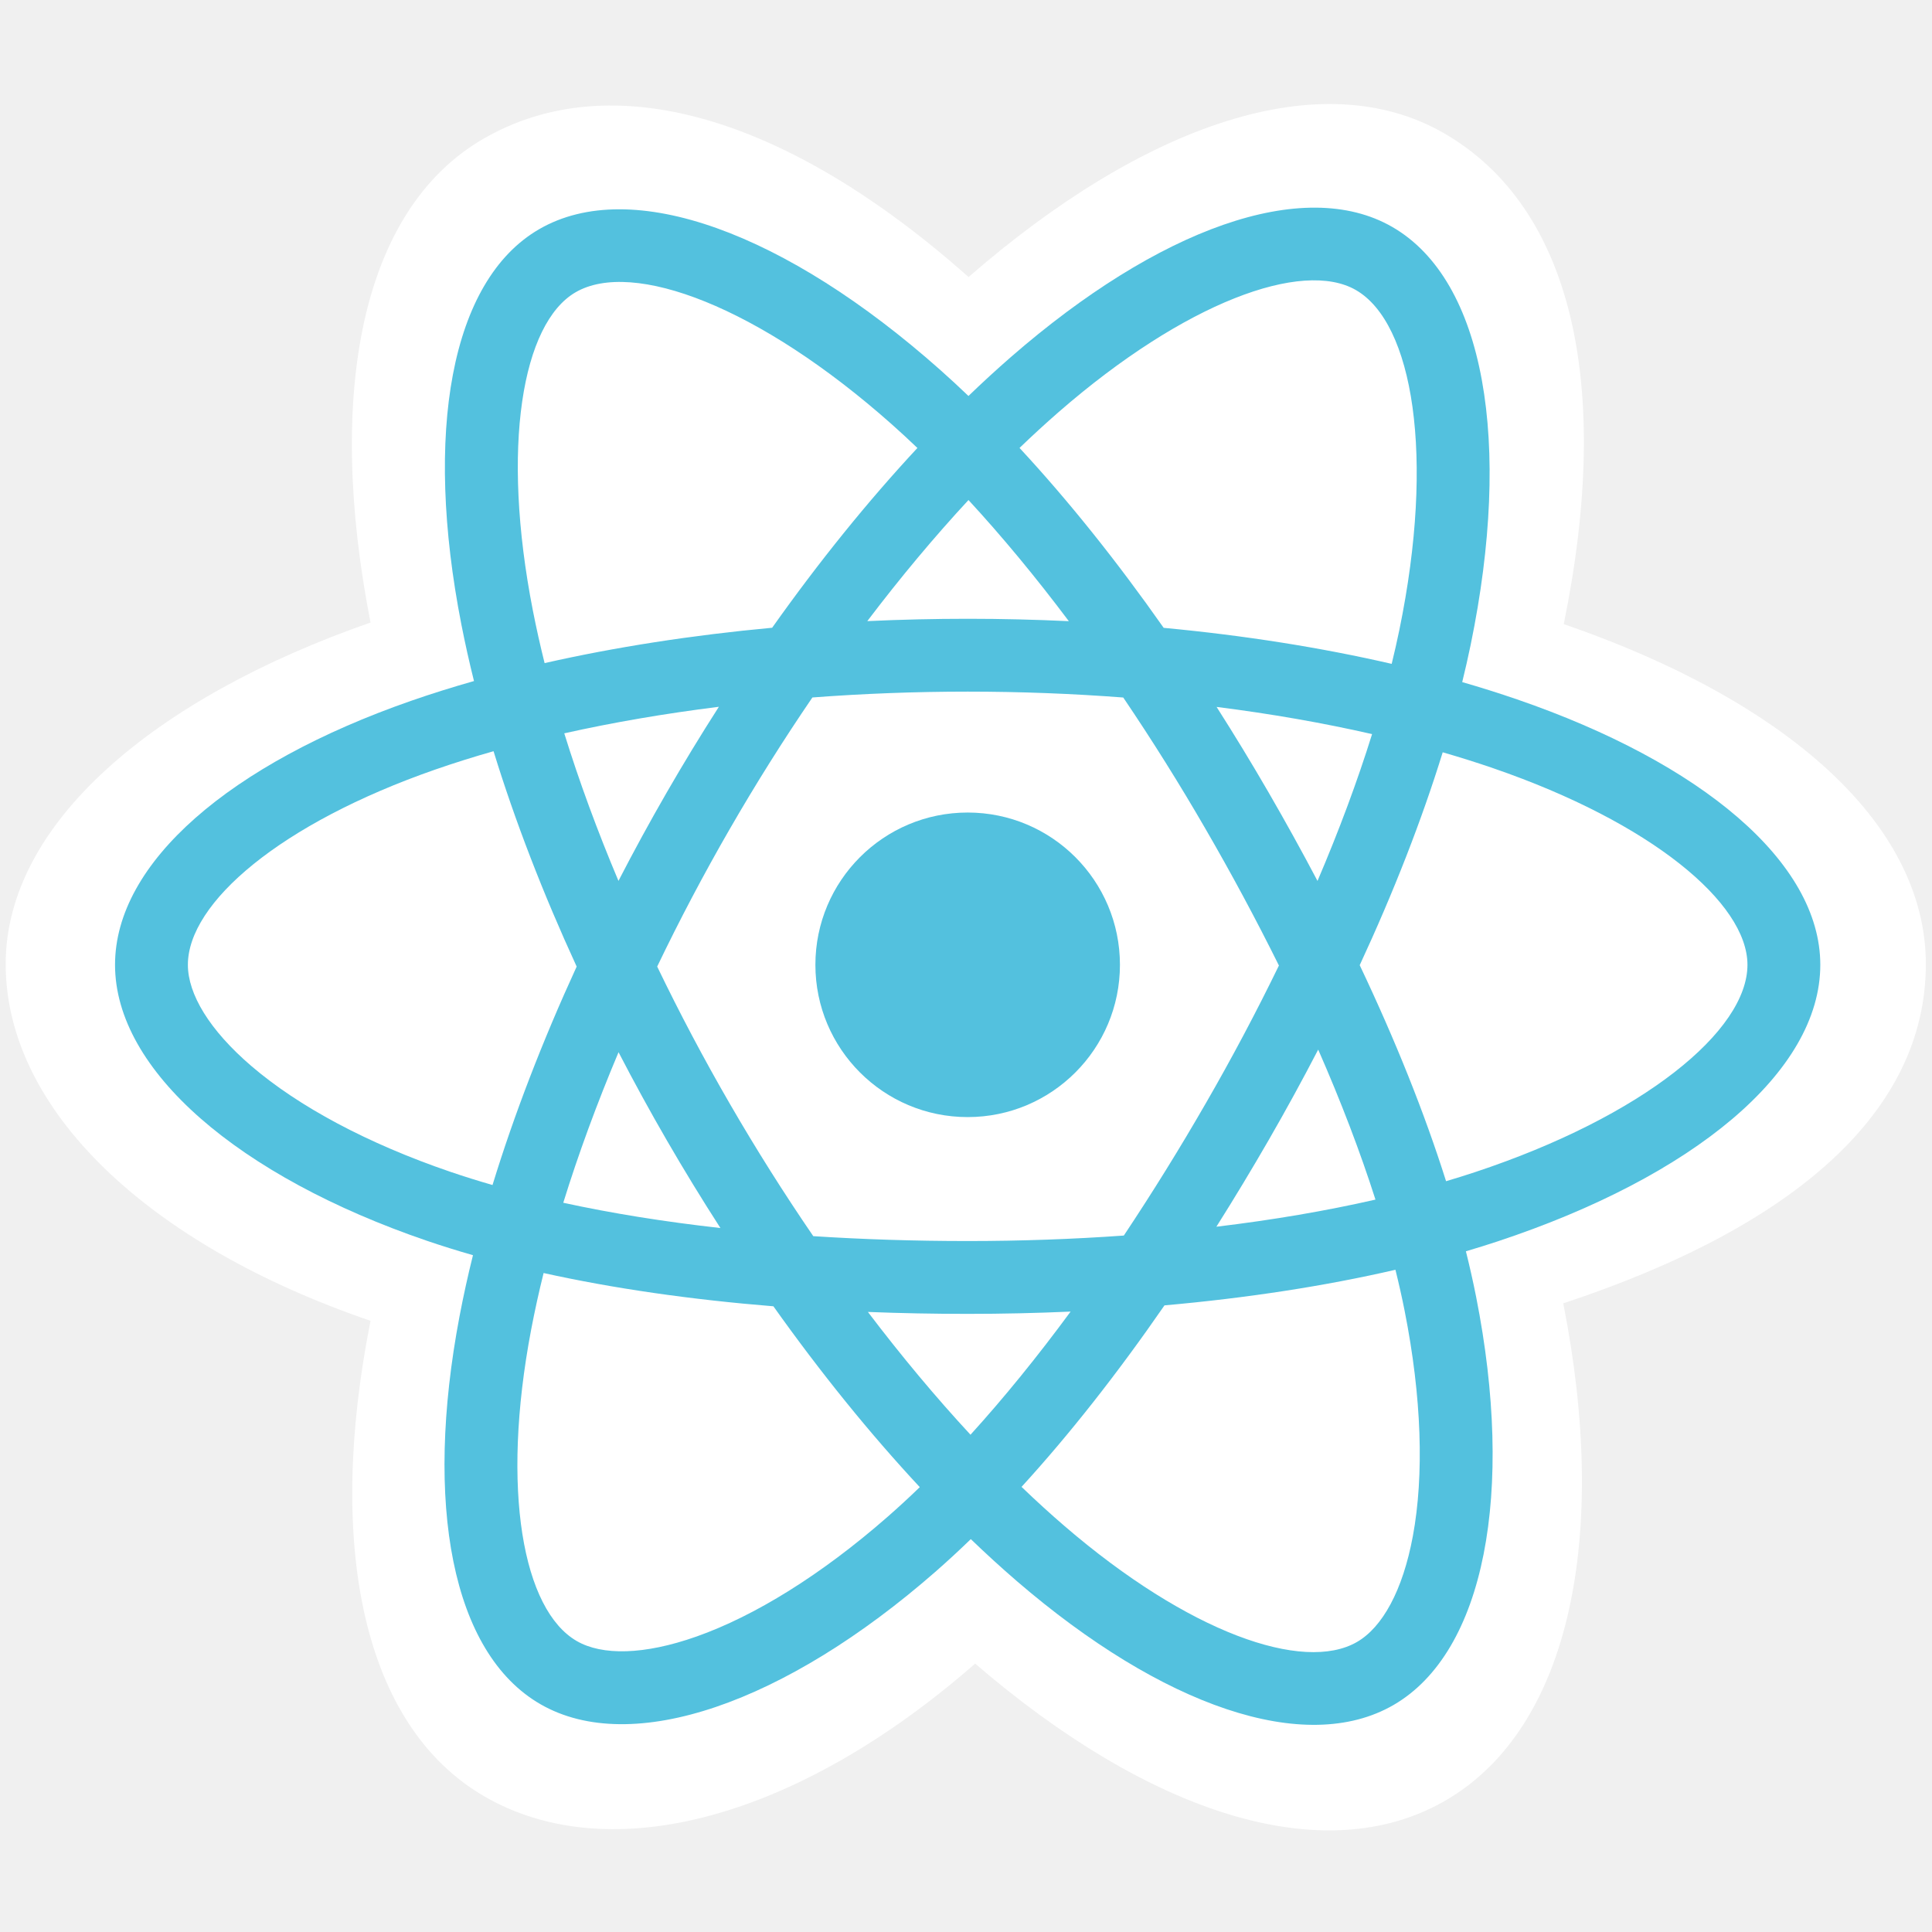
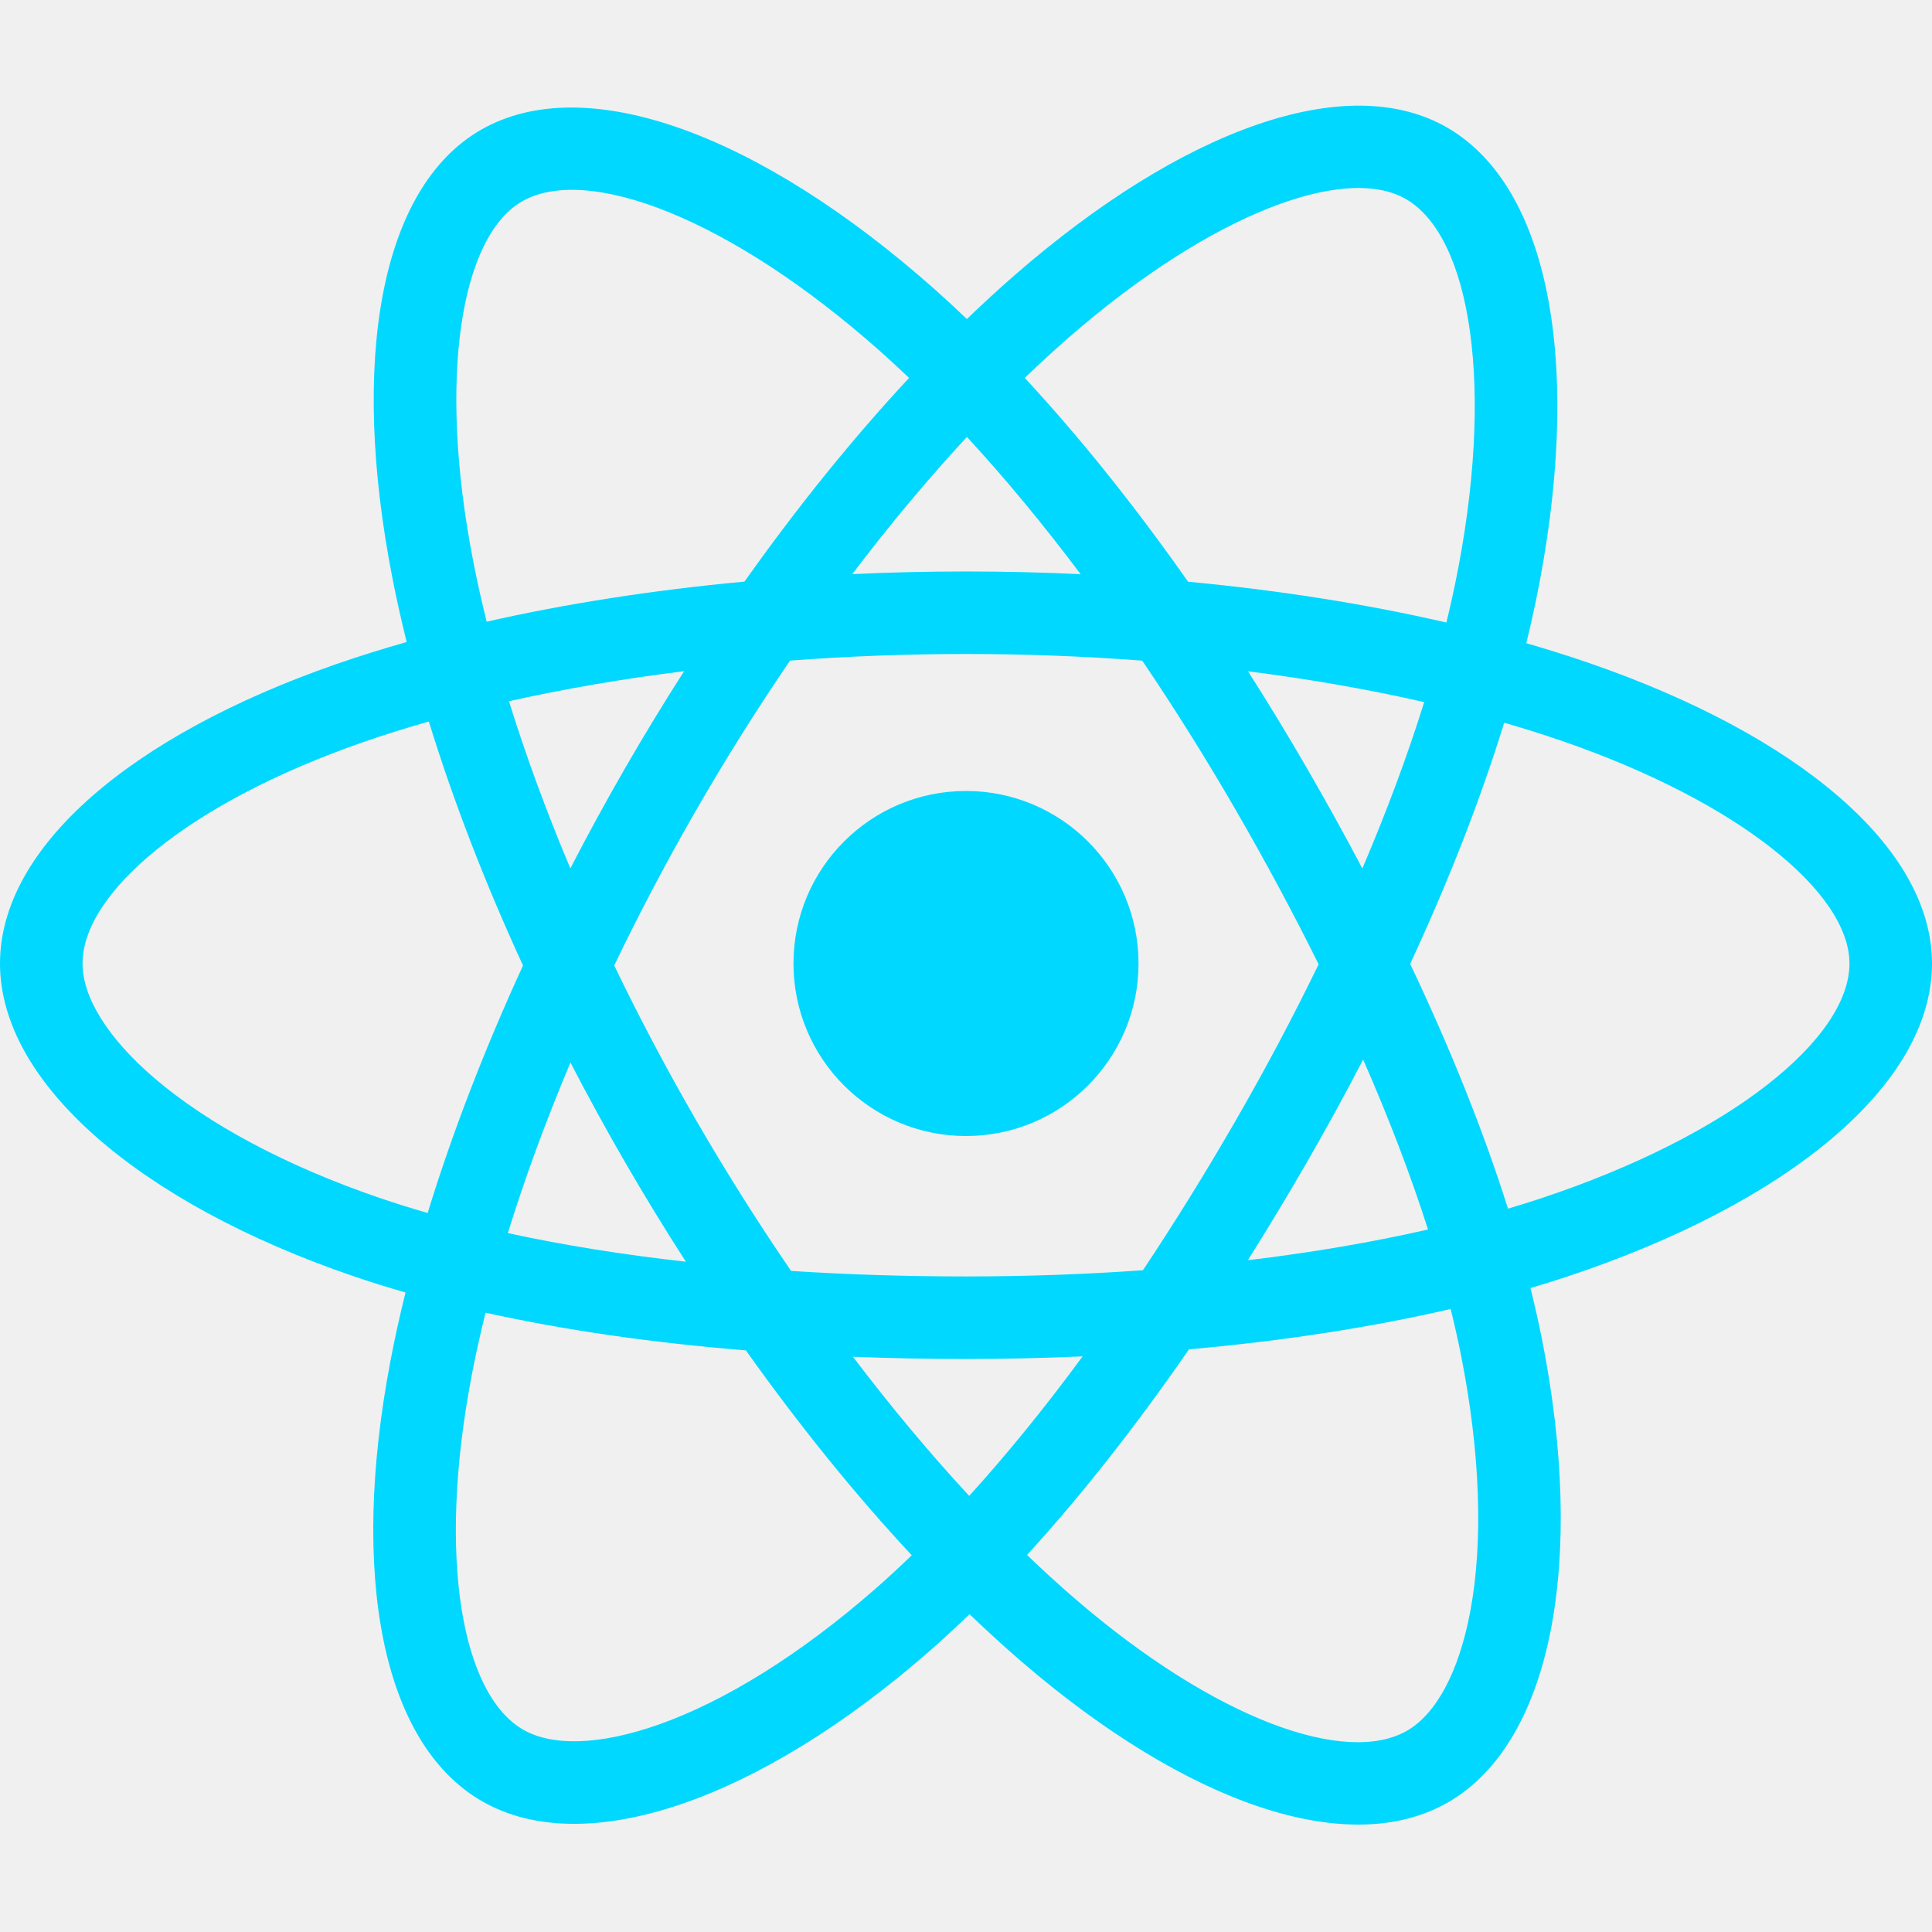
- <svg xmlns="http://www.w3.org/2000/svg" width="800px" height="800px" viewBox="0 -13 256 256" preserveAspectRatio="xMinYMin meet">
-   <path d="M.754 114.75c0 19.215 18.763 37.152 48.343 47.263-5.907 29.737-1.058 53.706 15.136 63.045 16.645 9.6 41.443 2.955 64.98-17.62 22.943 19.744 46.13 27.514 62.31 18.148 16.63-9.627 21.687-35.221 15.617-65.887 30.81-10.186 48.044-25.481 48.044-44.949 0-18.769-18.797-35.006-47.979-45.052 6.535-31.933.998-55.32-15.867-65.045-16.259-9.376-39.716-1.204-62.996 19.056C104.122 2.205 80.897-4.36 64.05 5.392 47.806 14.795 43.171 39.2 49.097 69.487 20.515 79.452.754 96.057.754 114.75z" fill="#FFF" />
-   <path d="M201.025 79.674a151.364 151.364 0 0 0-7.274-2.292 137.5 137.5 0 0 0 1.124-4.961c5.506-26.728 1.906-48.26-10.388-55.348-11.787-6.798-31.065.29-50.535 17.233a151.136 151.136 0 0 0-5.626 5.163 137.573 137.573 0 0 0-3.744-3.458c-20.405-18.118-40.858-25.752-53.139-18.643-11.776 6.817-15.264 27.06-10.307 52.39a150.91 150.91 0 0 0 1.67 7.484c-2.894.822-5.689 1.698-8.363 2.63-23.922 8.34-39.2 21.412-39.2 34.97 0 14.004 16.4 28.05 41.318 36.566a128.44 128.44 0 0 0 6.11 1.91 147.813 147.813 0 0 0-1.775 8.067c-4.726 24.89-1.035 44.653 10.71 51.428 12.131 6.995 32.491-.195 52.317-17.525 1.567-1.37 3.14-2.823 4.715-4.346a148.34 148.34 0 0 0 6.108 5.573c19.204 16.525 38.17 23.198 49.905 16.405 12.12-7.016 16.058-28.247 10.944-54.078-.39-1.973-.845-3.988-1.355-6.04 1.43-.422 2.833-.858 4.202-1.312 25.904-8.582 42.757-22.457 42.757-36.648 0-13.607-15.77-26.767-40.174-35.168z" fill="#53C1DE" />
-   <path d="M195.406 142.328c-1.235.409-2.503.804-3.795 1.187-2.86-9.053-6.72-18.68-11.442-28.625 4.507-9.71 8.217-19.213 10.997-28.208 2.311.67 4.555 1.375 6.717 2.12 20.91 7.197 33.664 17.84 33.664 26.04 0 8.735-13.775 20.075-36.14 27.486zm-9.28 18.389c2.261 11.422 2.584 21.749 1.086 29.822-1.346 7.254-4.052 12.09-7.398 14.027-7.121 4.122-22.35-1.236-38.772-15.368-1.883-1.62-3.78-3.35-5.682-5.18 6.367-6.964 12.73-15.06 18.94-24.05 10.924-.969 21.244-2.554 30.603-4.717.46 1.86.87 3.683 1.223 5.466zm-93.85 43.137c-6.957 2.457-12.498 2.527-15.847.596-7.128-4.11-10.09-19.98-6.049-41.265a138.507 138.507 0 0 1 1.65-7.502c9.255 2.047 19.5 3.52 30.45 4.408 6.251 8.797 12.798 16.883 19.396 23.964a118.863 118.863 0 0 1-4.305 3.964c-8.767 7.664-17.552 13.1-25.294 15.835zm-32.593-61.58c-11.018-3.766-20.117-8.66-26.354-14-5.604-4.8-8.434-9.565-8.434-13.432 0-8.227 12.267-18.722 32.726-25.855a139.276 139.276 0 0 1 7.777-2.447c2.828 9.197 6.537 18.813 11.013 28.537-4.534 9.869-8.296 19.638-11.15 28.943a118.908 118.908 0 0 1-5.578-1.746zm10.926-74.37c-4.247-21.703-1.427-38.074 5.67-42.182 7.56-4.376 24.275 1.864 41.893 17.507 1.126 1 2.257 2.047 3.39 3.13-6.564 7.049-13.051 15.074-19.248 23.82-10.627.985-20.8 2.567-30.152 4.686a141.525 141.525 0 0 1-1.553-6.962zm97.467 24.067a306.982 306.982 0 0 0-6.871-11.3c7.21.91 14.117 2.12 20.603 3.601-1.947 6.241-4.374 12.767-7.232 19.457a336.42 336.42 0 0 0-6.5-11.758zm-39.747-38.714c4.452 4.823 8.911 10.209 13.297 16.052a284.245 284.245 0 0 0-26.706-.006c4.39-5.789 8.887-11.167 13.409-16.046zm-40.002 38.78a285.24 285.24 0 0 0-6.378 11.685c-2.811-6.667-5.216-13.222-7.18-19.552 6.447-1.443 13.322-2.622 20.485-3.517a283.79 283.79 0 0 0-6.927 11.384zm7.133 57.683c-7.4-.826-14.379-1.945-20.824-3.348 1.995-6.442 4.453-13.138 7.324-19.948a283.494 283.494 0 0 0 6.406 11.692 285.27 285.27 0 0 0 7.094 11.604zm33.136 27.389c-4.575-4.937-9.138-10.397-13.595-16.27 4.326.17 8.737.256 13.22.256 4.606 0 9.159-.103 13.64-.303-4.4 5.98-8.843 11.448-13.265 16.317zm46.072-51.032c3.02 6.884 5.566 13.544 7.588 19.877-6.552 1.495-13.625 2.699-21.078 3.593a337.537 337.537 0 0 0 6.937-11.498 306.632 306.632 0 0 0 6.553-11.972zm-14.915 7.15a316.478 316.478 0 0 1-10.84 17.49c-6.704.479-13.632.726-20.692.726-7.031 0-13.871-.219-20.458-.646A273.798 273.798 0 0 1 96.72 133.28a271.334 271.334 0 0 1-9.64-18.206 273.864 273.864 0 0 1 9.611-18.216v.002a271.252 271.252 0 0 1 10.956-17.442c6.72-.508 13.61-.774 20.575-.774 6.996 0 13.895.268 20.613.78a290.704 290.704 0 0 1 10.887 17.383 316.418 316.418 0 0 1 9.741 18.13 290.806 290.806 0 0 1-9.709 18.29zm19.913-107.792c7.566 4.364 10.509 21.961 5.755 45.038a127.525 127.525 0 0 1-1.016 4.492c-9.374-2.163-19.554-3.773-30.212-4.773-6.209-8.841-12.642-16.88-19.1-23.838a141.92 141.92 0 0 1 5.196-4.766c16.682-14.518 32.273-20.25 39.377-16.153z" fill="#FFF" />
-   <path d="M128.221 94.665c11.144 0 20.177 9.034 20.177 20.177 0 11.144-9.033 20.178-20.177 20.178-11.143 0-20.177-9.034-20.177-20.178 0-11.143 9.034-20.177 20.177-20.177" fill="#53C1DE" />
+ <svg xmlns="http://www.w3.org/2000/svg" width="800px" height="800px" viewBox="0 -14 256 256" version="1.1" preserveAspectRatio="xMidYMid">
+   <g>
+     <path d="M210.483,73.824 C207.828,72.91 205.076,72.045 202.242,71.227 C202.708,69.326 203.136,67.45 203.516,65.606 C209.754,35.325 205.675,10.93 191.747,2.898 C178.392,-4.803 156.551,3.227 134.493,22.424 C132.372,24.27 130.245,26.224 128.118,28.272 C126.702,26.917 125.287,25.608 123.877,24.355 C100.759,3.829 77.587,-4.822 63.673,3.233 C50.33,10.957 46.379,33.89 51.995,62.588 C52.537,65.36 53.171,68.191 53.887,71.069 C50.608,72 47.442,72.992 44.413,74.048 C17.309,83.497 0,98.307 0,113.668 C0,129.533 18.582,145.446 46.812,155.095 C49.039,155.857 51.351,156.577 53.733,157.26 C52.96,160.373 52.288,163.423 51.723,166.398 C46.369,194.598 50.55,216.989 63.857,224.664 C77.601,232.59 100.669,224.443 123.13,204.809 C124.906,203.257 126.687,201.611 128.472,199.886 C130.786,202.114 133.095,204.222 135.393,206.2 C157.15,224.922 178.638,232.482 191.932,224.786 C205.663,216.837 210.126,192.783 204.332,163.518 C203.89,161.283 203.375,159 202.797,156.676 C204.417,156.197 206.007,155.702 207.557,155.188 C236.905,145.465 256,129.745 256,113.668 C256,98.251 238.132,83.342 210.483,73.824 L210.483,73.824 Z M204.118,144.808 C202.718,145.271 201.282,145.719 199.818,146.153 C196.578,135.896 192.206,124.99 186.855,113.721 C191.961,102.721 196.165,91.954 199.314,81.764 C201.933,82.522 204.474,83.321 206.924,84.164 C230.613,92.32 245.064,104.377 245.064,113.668 C245.064,123.564 229.458,136.411 204.118,144.808 L204.118,144.808 Z M193.604,165.642 C196.166,178.583 196.531,190.283 194.835,199.429 C193.31,207.648 190.244,213.127 186.452,215.322 C178.385,219.991 161.132,213.921 142.525,197.91 C140.392,196.074 138.244,194.115 136.088,192.04 C143.302,184.151 150.511,174.98 157.547,164.794 C169.923,163.696 181.615,161.9 192.218,159.449 C192.74,161.556 193.204,163.622 193.604,165.642 L193.604,165.642 Z M87.276,214.515 C79.394,217.298 73.116,217.378 69.321,215.19 C61.246,210.533 57.889,192.554 62.468,168.438 C62.993,165.676 63.617,162.839 64.337,159.939 C74.823,162.258 86.43,163.927 98.835,164.933 C105.919,174.9 113.336,184.061 120.811,192.083 C119.178,193.659 117.551,195.16 115.934,196.575 C106.001,205.257 96.048,211.417 87.276,214.515 L87.276,214.515 Z M50.349,144.747 C37.866,140.48 27.557,134.935 20.491,128.884 C14.141,123.447 10.936,118.048 10.936,113.668 C10.936,104.346 24.833,92.456 48.012,84.375 C50.825,83.394 53.769,82.47 56.824,81.602 C60.028,92.022 64.23,102.917 69.301,113.934 C64.164,125.115 59.902,136.183 56.667,146.726 C54.489,146.099 52.379,145.44 50.349,144.747 L50.349,144.747 Z M62.727,60.488 C57.916,35.9 61.111,17.353 69.152,12.698 C77.716,7.74 96.654,14.809 116.615,32.533 C117.891,33.666 119.172,34.851 120.456,36.078 C113.018,44.065 105.669,53.157 98.648,63.066 C86.608,64.182 75.083,65.974 64.487,68.375 C63.821,65.695 63.231,63.062 62.727,60.488 L62.727,60.488 Z M173.154,87.755 C170.621,83.38 168.02,79.108 165.369,74.952 C173.537,75.985 181.363,77.356 188.712,79.033 C186.506,86.104 183.756,93.497 180.519,101.077 C178.196,96.668 175.74,92.223 173.154,87.755 L173.154,87.755 Z M128.122,43.894 C133.166,49.359 138.218,55.46 143.187,62.08 C138.18,61.844 133.111,61.721 128,61.721 C122.937,61.721 117.906,61.841 112.93,62.074 C117.904,55.515 122.999,49.422 128.122,43.894 L128.122,43.894 Z M82.802,87.831 C80.272,92.218 77.861,96.639 75.575,101.069 C72.391,93.516 69.666,86.089 67.441,78.917 C74.745,77.283 82.534,75.946 90.65,74.933 C87.961,79.127 85.339,83.43 82.802,87.83 L82.802,87.831 L82.802,87.831 Z M90.883,153.183 C82.498,152.247 74.592,150.98 67.29,149.39 C69.551,142.091 72.335,134.505 75.588,126.79 C77.879,131.216 80.299,135.638 82.845,140.036 L82.846,140.036 C85.439,144.515 88.126,148.904 90.883,153.183 L90.883,153.183 Z M128.425,184.213 C123.241,178.621 118.071,172.434 113.022,165.78 C117.924,165.972 122.921,166.071 128,166.071 C133.218,166.071 138.376,165.953 143.453,165.727 C138.468,172.501 133.435,178.697 128.425,184.213 L128.425,184.213 Z M180.623,126.396 C184.045,134.195 186.929,141.741 189.219,148.916 C181.797,150.61 173.783,151.974 165.339,152.987 C167.997,148.776 170.62,144.43 173.198,139.961 C175.805,135.438 178.282,130.909 180.623,126.396 L180.623,126.396 Z M163.725,134.497 C159.723,141.436 155.614,148.059 151.444,154.312 C143.847,154.855 135.999,155.135 128,155.135 C120.033,155.135 112.284,154.887 104.822,154.403 C100.483,148.068 96.285,141.425 92.309,134.557 L92.31,134.557 C88.344,127.707 84.694,120.799 81.387,113.93 C84.693,107.046 88.334,100.13 92.277,93.293 L92.276,93.294 C96.229,86.439 100.39,79.828 104.689,73.533 C112.302,72.957 120.11,72.657 128,72.657 L128,72.657 C135.926,72.657 143.743,72.96 151.354,73.54 C155.587,79.789 159.72,86.378 163.689,93.235 C167.703,100.169 171.39,107.038 174.725,113.775 C171.4,120.628 167.721,127.567 163.725,134.497 L163.725,134.497 Z M186.285,12.373 C194.857,17.317 198.191,37.254 192.805,63.399 C192.461,65.067 192.075,66.766 191.654,68.488 C181.033,66.037 169.5,64.214 157.425,63.081 C150.391,53.064 143.102,43.957 135.785,36.073 C137.752,34.181 139.716,32.376 141.673,30.673 C160.572,14.226 178.237,7.732 186.285,12.373 L186.285,12.373 Z M128,90.808 C140.625,90.808 150.86,101.043 150.86,113.668 C150.86,126.293 140.625,136.528 128,136.528 C115.375,136.528 105.14,126.293 105.14,113.668 C105.14,101.043 115.375,90.808 128,90.808 L128,90.808 Z" fill="#00D8FF">
+ 
+ </path>
+   </g>
</svg>
